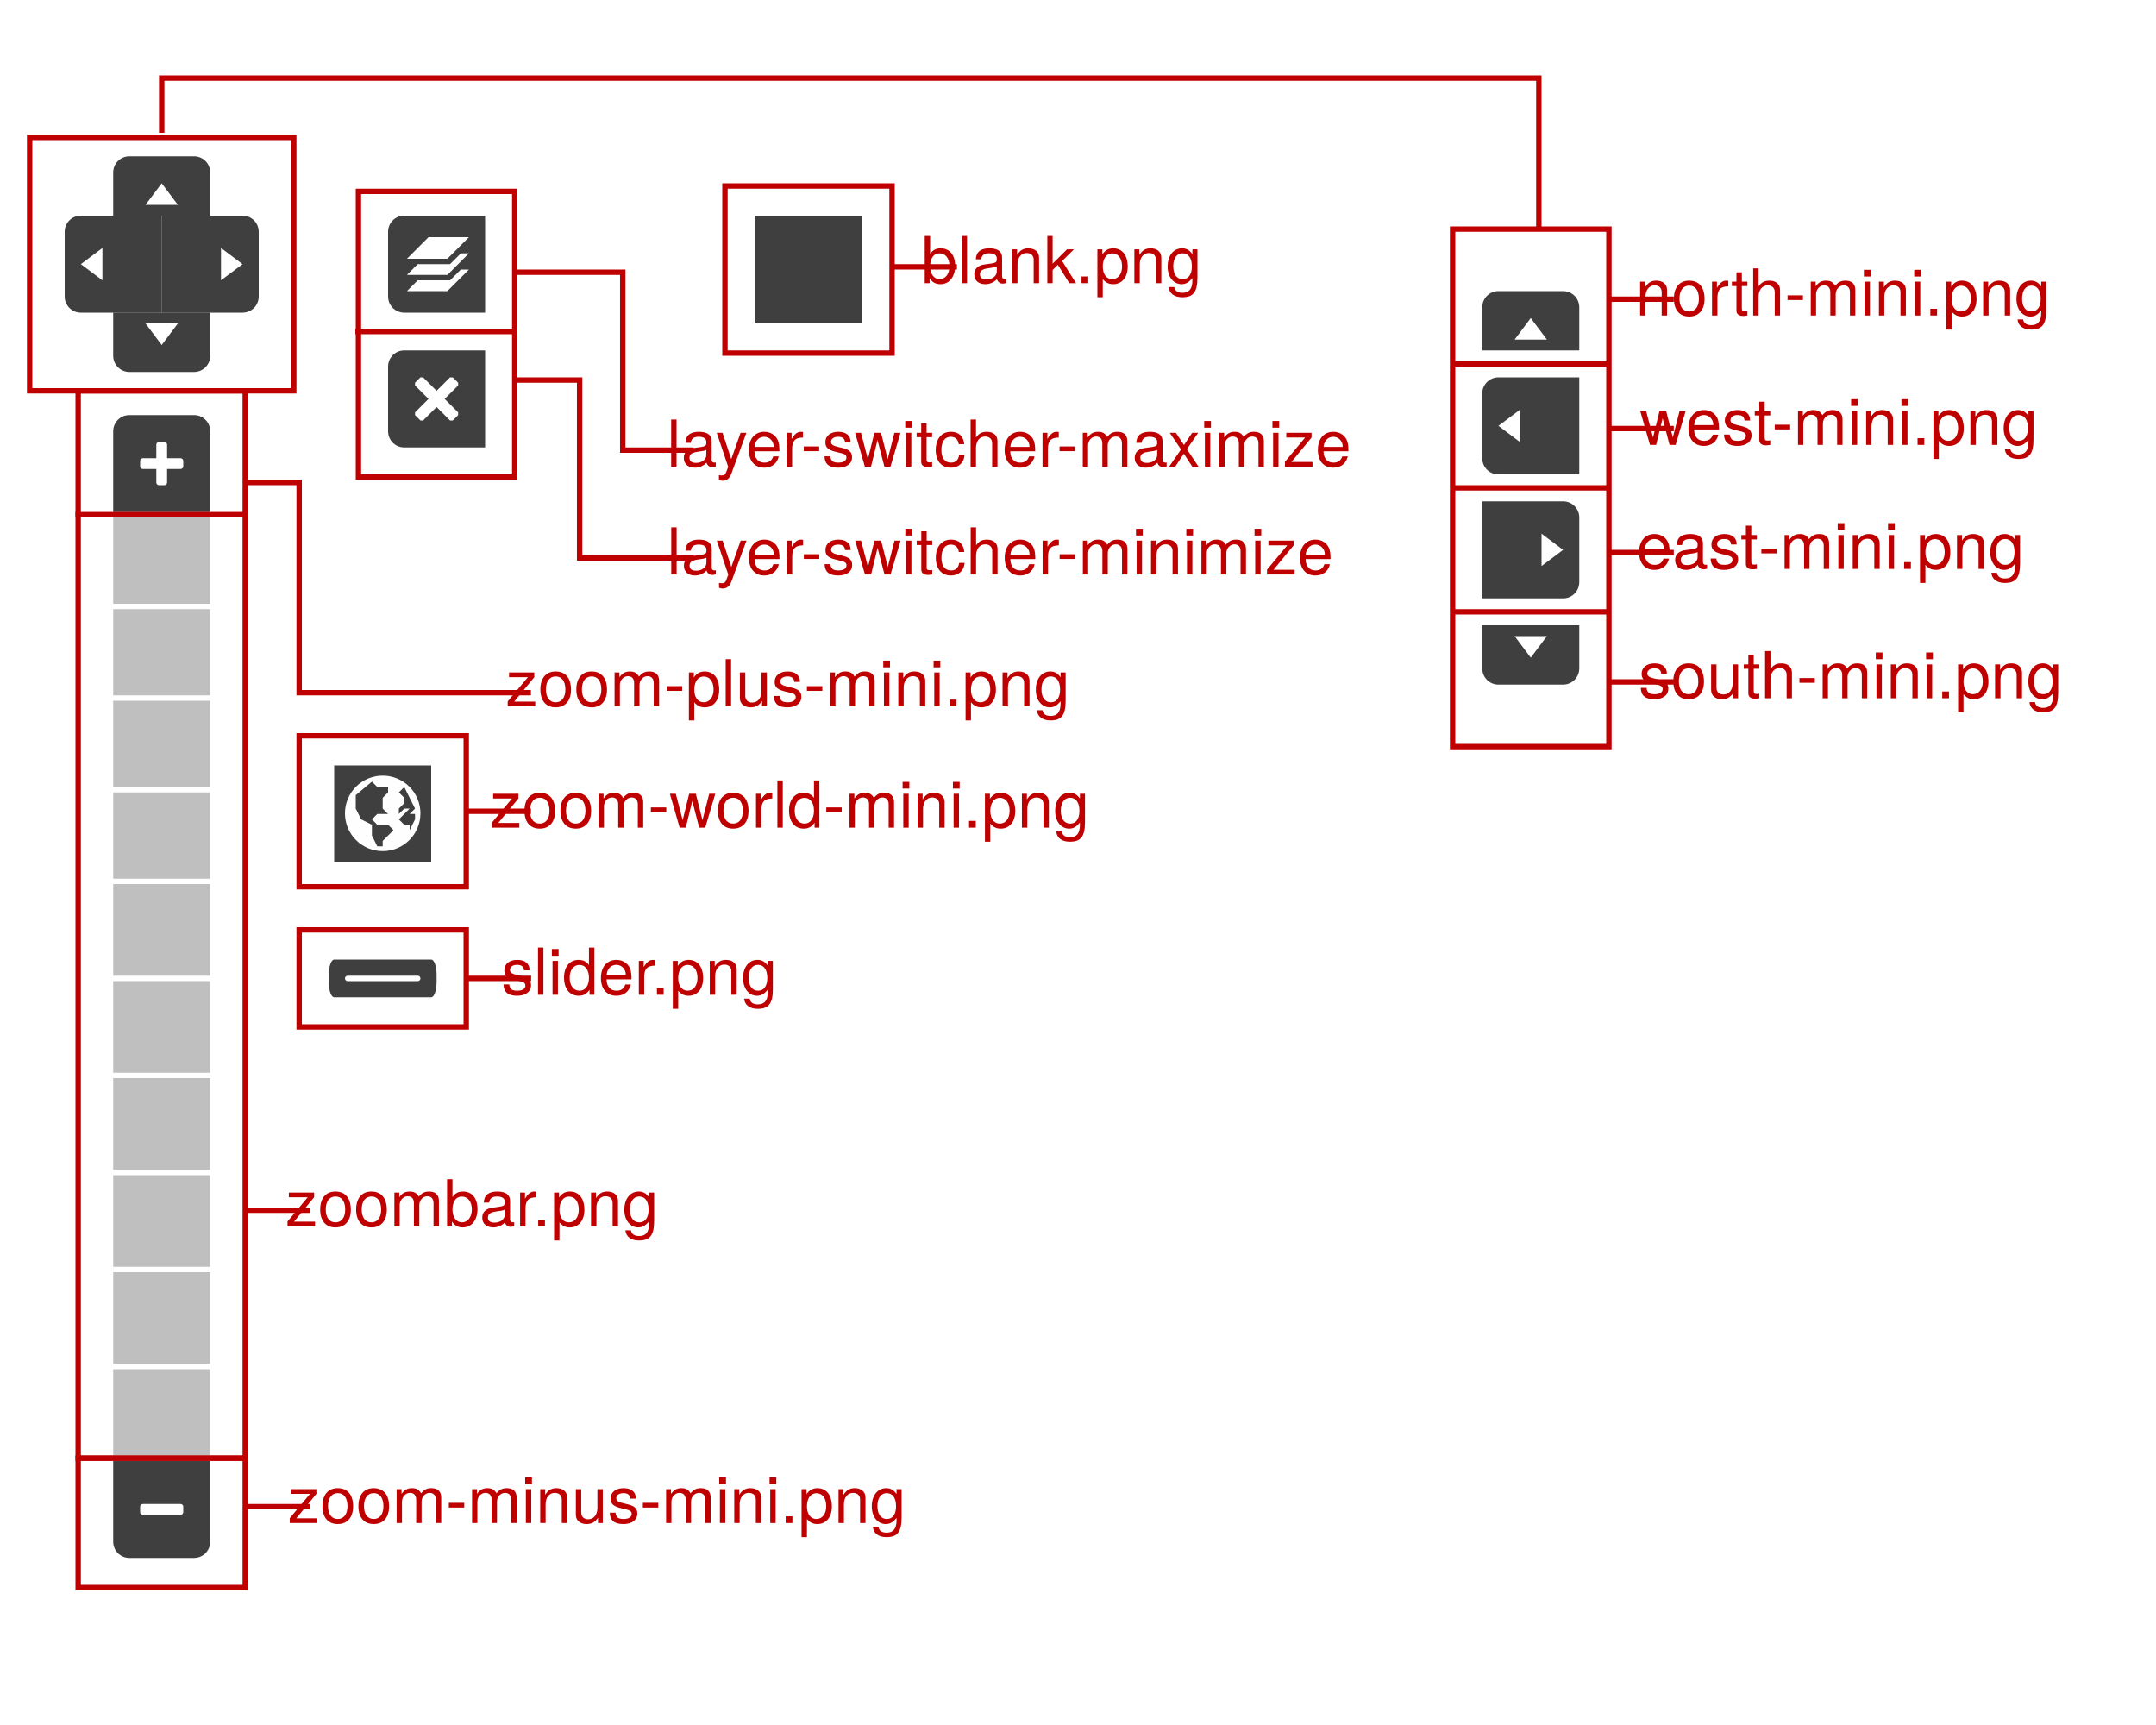
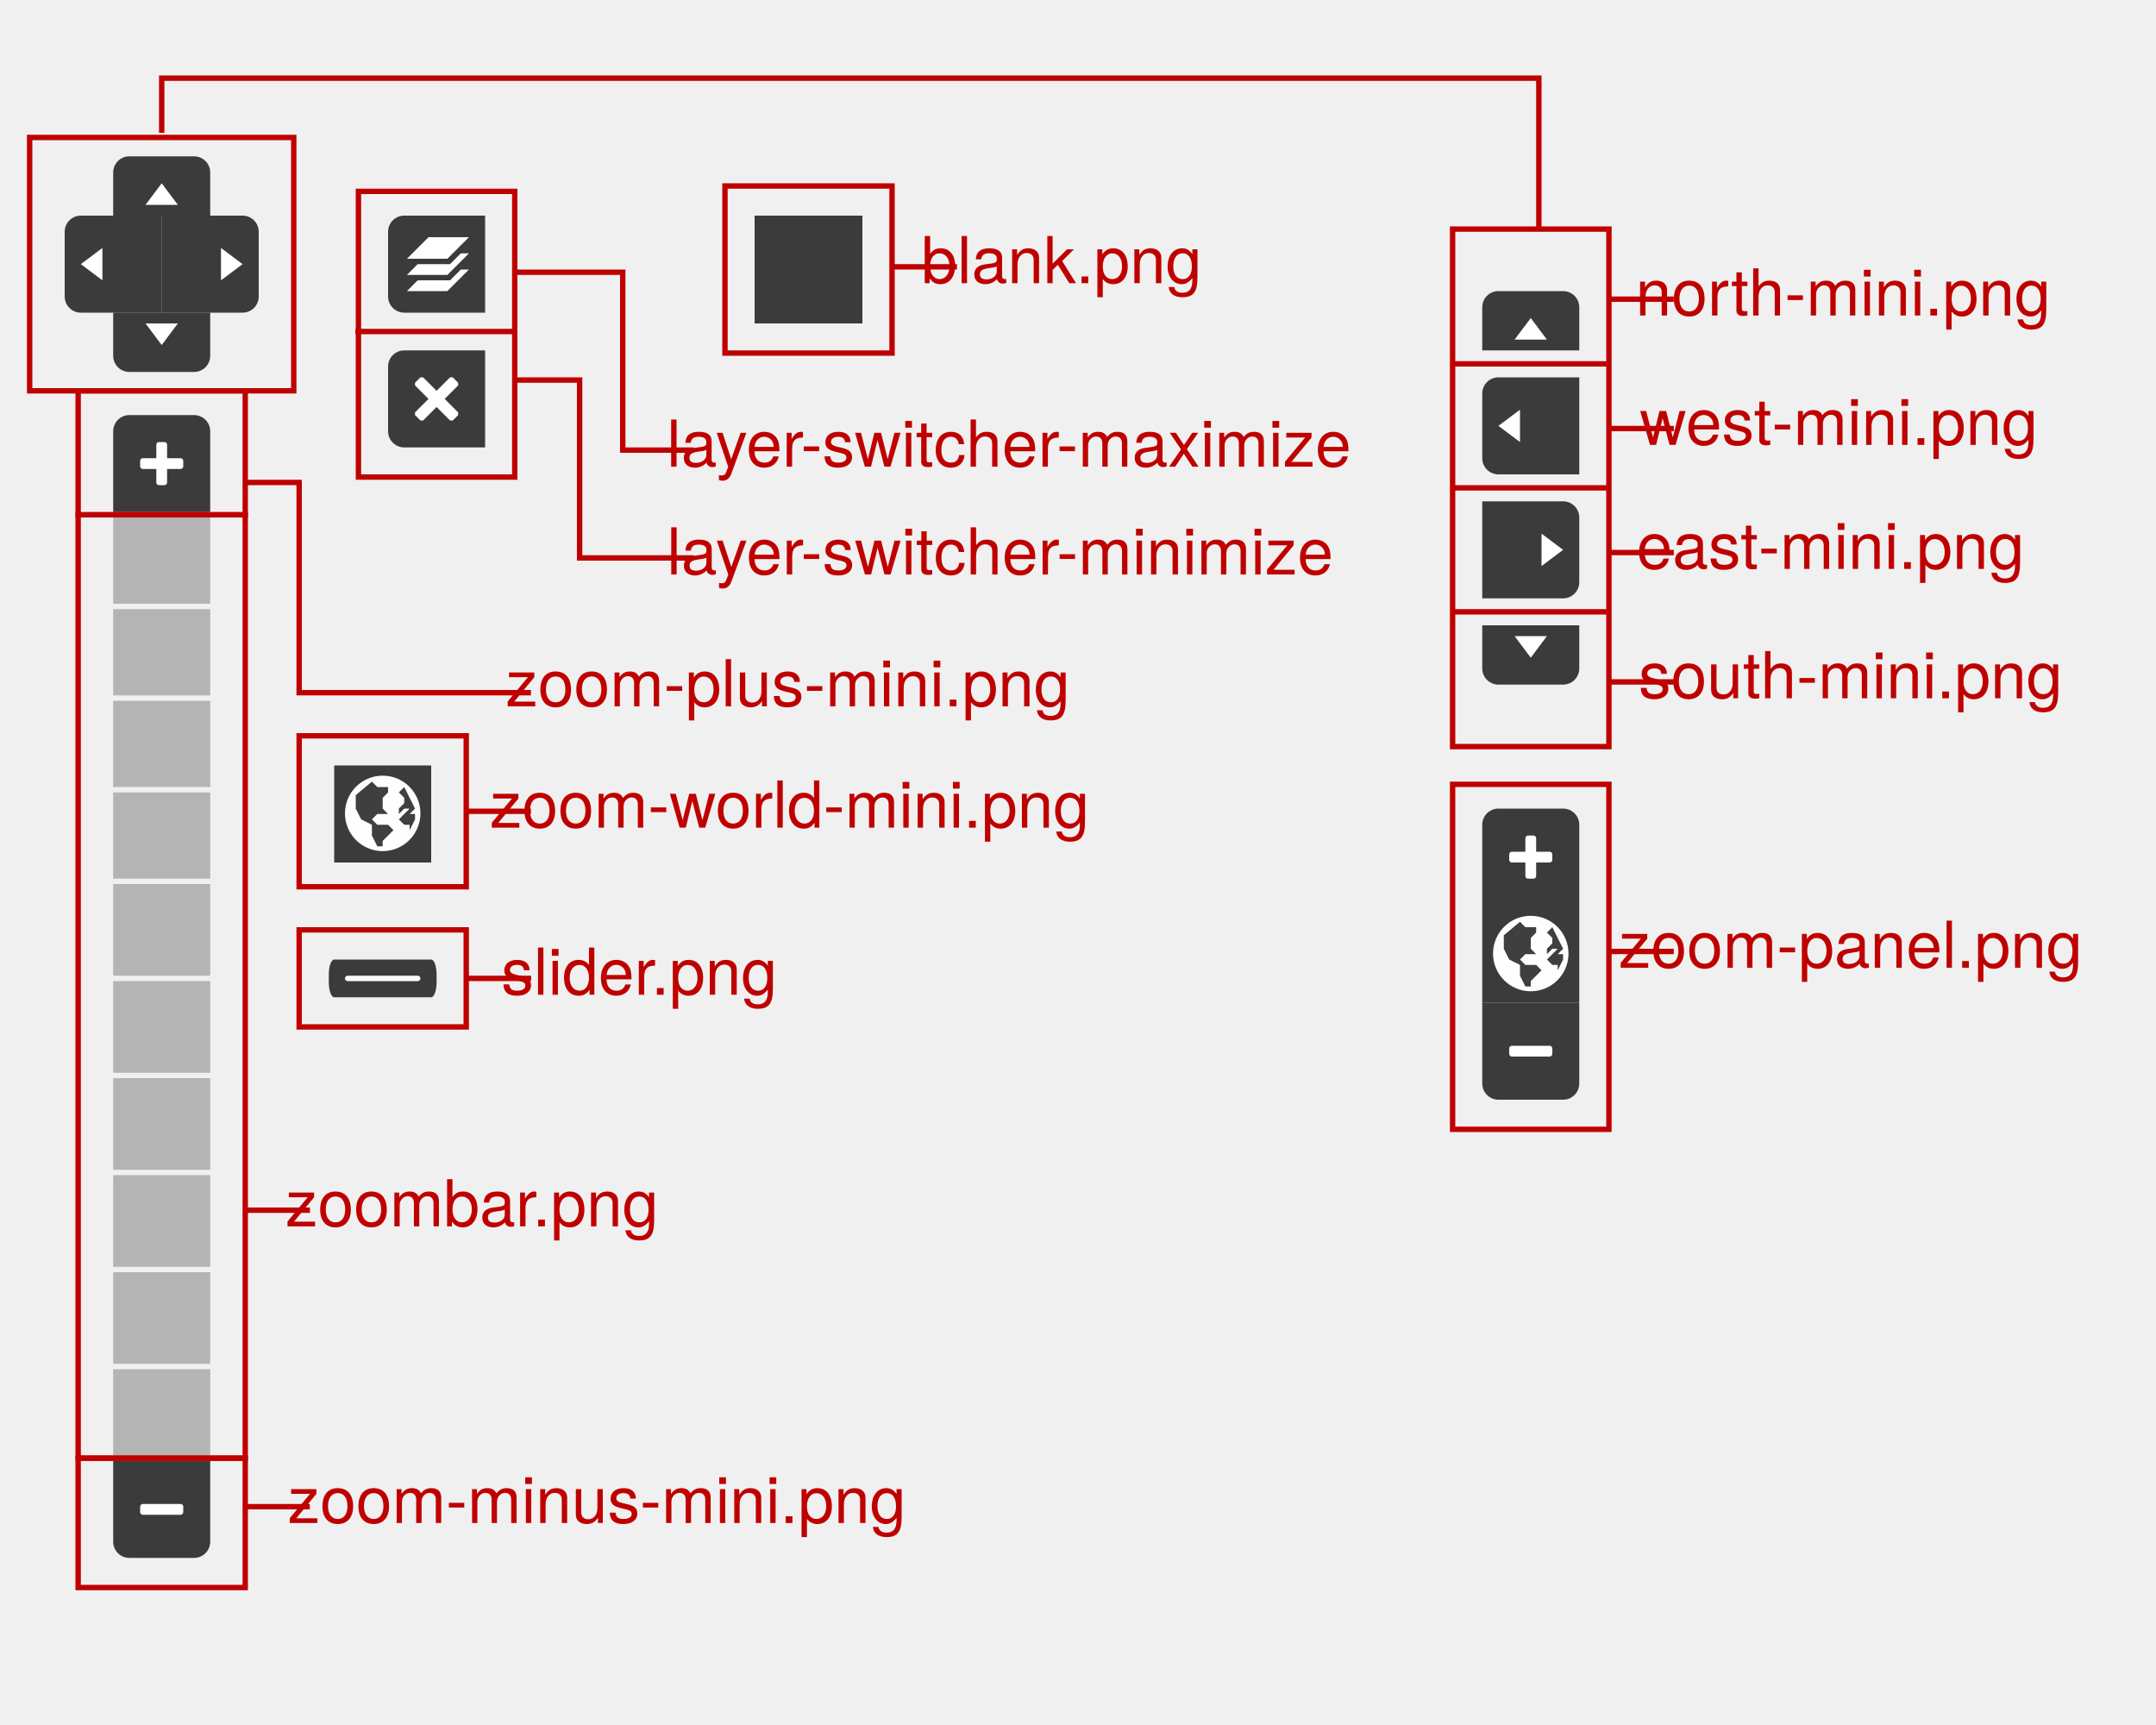
<svg xmlns="http://www.w3.org/2000/svg" width="400" height="320" id="svg2" version="1.0">
  <defs id="defs4">
    </defs>
  <g id="layer1">
-     <rect style="color:#000000;fill:#ffffff;fill-opacity:1;fill-rule:nonzero;stroke:none;stroke-width:2;marker:none;visibility:visible;display:inline;overflow:visible;enable-background:accumulate" id="rect2942" width="400" height="320" x="-1.7763568e-14" y="3.0198066e-14" />
+     <path style="fill:#000000;fill-opacity:0.753;fill-rule:nonzero;stroke:none;stroke-width:2;marker:none;visibility:visible;display:inline;overflow:visible;enable-background:accumulate" d="m 275,186 18,0 0,15 c 0,1.662 -1.338,3 -3,3 l -12,0 c -1.662,0 -3,-1.338 -3,-3 l 0,-15 z" id="path3244-3" />
    <rect style="fill:#000000;fill-opacity:0.251;fill-rule:nonzero;stroke:none;stroke-width:2;marker:none;visibility:visible;display:inline;overflow:visible;enable-background:accumulate" id="rect3238" width="18" height="16" x="21" y="254" />
    <g id="g3202">
      <rect y="22" x="21" height="18" width="18" id="rect3200" style="fill:#ffffff;fill-opacity:0;fill-rule:nonzero;stroke:none;stroke-width:2;marker:none;visibility:visible;display:inline;overflow:visible;enable-background:accumulate" />
      <path id="rect2385" d="m 24,29 c -1.662,0 -3,1.338 -3,3 l 0,8 18,0 0,-8 c 0,-1.662 -1.338,-3 -3,-3 l -12,0 z" style="fill:#000000;fill-opacity:0.753;fill-rule:nonzero;stroke:none;stroke-width:2;marker:none;visibility:visible;display:inline;overflow:visible;enable-background:accumulate" />
      <path id="path3166" d="m 30,34 -3,4 6,0" style="fill:#ffffff;fill-opacity:1;fill-rule:nonzero;stroke:none;stroke-width:2;marker:none;visibility:visible;display:inline;overflow:visible;enable-background:accumulate" />
    </g>
    <g id="g3209">
      <rect y="58" x="21" height="18" width="18" id="rect3207" style="fill:#ffffff;fill-opacity:0;fill-rule:nonzero;stroke:none;stroke-width:2;marker:none;visibility:visible;display:inline;overflow:visible;enable-background:accumulate" />
      <path style="fill:#000000;fill-opacity:0.753;fill-rule:nonzero;stroke:none;stroke-width:2;marker:none;visibility:visible;display:inline;overflow:visible;enable-background:accumulate" d="m 24,69 c -1.662,0 -3,-1.338 -3,-3 l 0,-8 18,0 0,8 c 0,1.662 -1.338,3 -3,3 l -12,0 z" id="path3168" />
      <path style="fill:#ffffff;fill-opacity:1;fill-rule:nonzero;stroke:none;stroke-width:2;marker:none;visibility:visible;display:inline;overflow:visible;enable-background:accumulate" d="m 30,64 -3,-4 6,0" id="path3170" />
    </g>
    <g id="g3230">
      <path id="path3172" d="m 30,40 0,18 15,0 c 1.662,0 3,-1.338 3,-3 l 0,-12 c 0,-1.662 -1.338,-3 -3,-3 l -15,0 z" style="fill:#000000;fill-opacity:0.753;fill-rule:nonzero;stroke:none;stroke-width:2;marker:none;visibility:visible;display:inline;overflow:visible;enable-background:accumulate" />
      <path style="fill:#ffffff;fill-opacity:1;fill-rule:nonzero;stroke:none;stroke-width:2;marker:none;visibility:visible;display:inline;overflow:visible;enable-background:accumulate" d="m 45,49 -4,-3 0,6" id="path3174" />
    </g>
    <g id="g3234">
      <path id="path3176" d="m 15,40 c -1.662,0 -3,1.338 -3,3 l 0,12 c 0,1.662 1.338,3 3,3 l 15,0 0,-18 -15,0 z" style="fill:#000000;fill-opacity:0.753;fill-rule:nonzero;stroke:none;stroke-width:2;marker:none;visibility:visible;display:inline;overflow:visible;enable-background:accumulate" />
      <path id="path3178" d="m 15,49 4,-3 0,6" style="fill:#ffffff;fill-opacity:1;fill-rule:nonzero;stroke:none;stroke-width:2;marker:none;visibility:visible;display:inline;overflow:visible;enable-background:accumulate" />
    </g>
    <rect style="fill:#ffffff;fill-opacity:0;fill-rule:nonzero;stroke:none;stroke-width:2;marker:none;visibility:visible;display:inline;overflow:visible;enable-background:accumulate" id="rect3320" width="18" height="176" x="21" y="95" />
    <path style="fill:#000000;fill-opacity:0.753;fill-rule:nonzero;stroke:none;stroke-width:2;marker:none;visibility:visible;display:inline;overflow:visible;enable-background:accumulate" d="m 21,271 18,0 0,15 c 0,1.662 -1.338,3 -3,3 l -12,0 c -1.662,0 -3,-1.338 -3,-3 l 0,-15 z" id="path3244" />
    <g id="g3252">
      <path style="fill:#000000;fill-opacity:0.753;fill-rule:nonzero;stroke:none;stroke-width:2;marker:none;visibility:visible;display:inline;overflow:visible;enable-background:accumulate" d="m 21,95 18,0 0,-15 c 0,-1.662 -1.338,-3 -3,-3 l -12,0 c -1.662,0 -3,1.338 -3,3 l 0,15 z" id="path3240" />
      <rect ry="0.5" y="82" x="29" height="8" width="2" id="rect3246" style="fill:#ffffff;fill-opacity:1;fill-rule:nonzero;stroke:none;stroke-width:2;marker:none;visibility:visible;display:inline;overflow:visible;enable-background:accumulate" />
      <rect ry="0.5" transform="matrix(0,1,-1,0,0,0)" style="fill:#ffffff;fill-opacity:1;fill-rule:nonzero;stroke:none;stroke-width:2;marker:none;visibility:visible;display:inline;overflow:visible;enable-background:accumulate" id="rect3248" width="2" height="8" x="85" y="-34" />
    </g>
    <rect y="-34" x="279" height="8" width="2" id="rect3250" style="fill:#ffffff;fill-opacity:1;fill-rule:nonzero;stroke:none;stroke-width:2;marker:none;visibility:visible;display:inline;overflow:visible;enable-background:accumulate" transform="matrix(0,1,-1,0,0,0)" ry="0.5" />
    <g id="g3314" transform="translate(20,0)">
      <rect y="177" x="41" height="9" width="20" id="rect3312" style="fill:#ffffff;fill-opacity:0;fill-rule:nonzero;stroke:none;stroke-width:2;marker:none;visibility:visible;display:inline;overflow:visible;enable-background:accumulate" />
      <g transform="translate(1,13)" id="g3268">
        <rect style="fill:#000000;fill-opacity:0.753;fill-rule:nonzero;stroke:none;stroke-width:2;marker:none;visibility:visible;display:inline;overflow:visible;enable-background:accumulate" id="rect3261" width="20" height="7" x="40" y="165" ry="2.8" rx="1" />
        <rect style="fill:#ffffff;fill-opacity:1;fill-rule:nonzero;stroke:none;stroke-width:2;marker:none;visibility:visible;display:inline;overflow:visible;enable-background:accumulate" id="rect3266" width="14" height="1" x="43" y="168" rx="0.5" ry="0.5" />
      </g>
    </g>
    <rect y="236" x="21" height="17" width="18" id="rect2411" style="fill:#000000;fill-opacity:0.251;fill-rule:nonzero;stroke:none;stroke-width:2;marker:none;visibility:visible;display:inline;overflow:visible;enable-background:accumulate" />
    <rect style="fill:#000000;fill-opacity:0.251;fill-rule:nonzero;stroke:none;stroke-width:2;marker:none;visibility:visible;display:inline;overflow:visible;enable-background:accumulate" id="rect2413" width="18" height="17" x="21" y="218" />
    <rect y="200" x="21" height="17" width="18" id="rect2415" style="fill:#000000;fill-opacity:0.251;fill-rule:nonzero;stroke:none;stroke-width:2;marker:none;visibility:visible;display:inline;overflow:visible;enable-background:accumulate" />
    <rect style="fill:#000000;fill-opacity:0.251;fill-rule:nonzero;stroke:none;stroke-width:2;marker:none;visibility:visible;display:inline;overflow:visible;enable-background:accumulate" id="rect2417" width="18" height="17" x="21" y="182" />
    <rect y="164" x="21" height="17" width="18" id="rect2419" style="fill:#000000;fill-opacity:0.251;fill-rule:nonzero;stroke:none;stroke-width:2;marker:none;visibility:visible;display:inline;overflow:visible;enable-background:accumulate" />
    <rect style="fill:#000000;fill-opacity:0.251;fill-rule:nonzero;stroke:none;stroke-width:2;marker:none;visibility:visible;display:inline;overflow:visible;enable-background:accumulate" id="rect2421" width="18" height="16" x="21" y="147" />
    <rect y="130" x="21" height="16" width="18" id="rect2423" style="fill:#000000;fill-opacity:0.251;fill-rule:nonzero;stroke:none;stroke-width:2;marker:none;visibility:visible;display:inline;overflow:visible;enable-background:accumulate" />
    <rect style="fill:#000000;fill-opacity:0.251;fill-rule:nonzero;stroke:none;stroke-width:2;marker:none;visibility:visible;display:inline;overflow:visible;enable-background:accumulate" id="rect2425" width="18" height="16" x="21" y="113" />
    <rect y="96" x="21" height="16" width="18" id="rect2427" style="fill:#000000;fill-opacity:0.251;fill-rule:nonzero;stroke:none;stroke-width:2;marker:none;visibility:visible;display:inline;overflow:visible;enable-background:accumulate" />
    <rect style="fill:#000000;fill-opacity:0.753;fill-rule:nonzero;stroke:none;stroke-width:2;marker:none;visibility:visible;display:inline;overflow:visible;enable-background:accumulate" id="rect3203" width="20" height="20" x="140" y="40" />
    <g id="g2445">
      <path style="fill:#000000;fill-opacity:0.753;fill-rule:nonzero;stroke:none;stroke-width:2;marker:none;visibility:visible;display:inline;overflow:visible;enable-background:accumulate" d="m 90,40 0,18 -15,0 c -1.662,0 -3,-1.338 -3,-3 l 0,-12 c 0,-1.662 1.338,-3 3,-3 l 15,0 z" id="path2430" />
      <path id="path2436" d="m 79.5,44 -4,4 7.5,0 4,-4" style="fill:#ffffff;fill-opacity:1;fill-rule:nonzero;stroke:none;stroke-width:2;marker:none;visibility:visible;display:inline;overflow:visible;enable-background:accumulate" />
      <path id="path2438" d="m 85.5,47 -2,2 -6,0 -2,2 7.5,0 4,-4 -1.5,0 z" style="fill:#ffffff;fill-opacity:1;fill-rule:nonzero;stroke:none;stroke-width:2;marker:none;visibility:visible;display:inline;overflow:visible;enable-background:accumulate" />
      <path style="fill:#ffffff;fill-opacity:1;fill-rule:nonzero;stroke:none;stroke-width:2;marker:none;visibility:visible;display:inline;overflow:visible;enable-background:accumulate" d="m 85.5,50 -2,2 -6,0 -2,2 7.5,0 4,-4 -1.5,0 z" id="path2443" />
    </g>
    <g id="g2486" transform="translate(0,5)">
      <path id="path2453" d="m 90,60 0,18 -15,0 c -1.662,0 -3,-1.338 -3,-3 l 0,-12 c 0,-1.662 1.338,-3 3,-3 l 15,0 z" style="fill:#000000;fill-opacity:0.753;fill-rule:nonzero;stroke:none;stroke-width:2;marker:none;visibility:visible;display:inline;overflow:visible;enable-background:accumulate" />
      <path style="fill:#ffffff;fill-opacity:1;fill-rule:nonzero;stroke:none;stroke-width:2;marker:none;visibility:visible;display:inline;overflow:visible;enable-background:accumulate" d="m 84,65 1,1 0,0.5 -6.5,6.5 -0.5,0 -1,-1 0,-0.5 6.5,-6.5 0.5,0 z" id="path2484" />
      <path id="path2477" d="m 78,65 -1,1 0,0.5 6.5,6.5 0.5,0 1,-1 0,-0.5 L 78.5,65 78,65 z" style="fill:#ffffff;fill-opacity:1;fill-rule:nonzero;stroke:none;stroke-width:2;marker:none;visibility:visible;display:inline;overflow:visible;enable-background:accumulate" />
    </g>
    <text xml:space="preserve" style="font-size:12px;font-style:normal;font-variant:normal;font-weight:normal;font-stretch:normal;text-align:center;line-height:100%;writing-mode:lr-tb;text-anchor:middle;color:#000000;fill:#bf0000;fill-opacity:1;fill-rule:nonzero;stroke:none;stroke-width:3;marker:none;visibility:visible;display:inline;overflow:visible;enable-background:accumulate;font-family:Helvetica Neue;-inkscape-font-specification:Helvetica Neue" x="95.899" y="227.503" id="text2925">
      <tspan id="tspan2927" x="95.899" y="227.503">zoombar.png</tspan>
    </text>
    <path style="color:#000000;fill:none;stroke:#bf0000;stroke-width:1;stroke-miterlimit:4;stroke-opacity:1;stroke-dasharray:none;marker:none;visibility:visible;display:inline;overflow:visible;enable-background:accumulate" d="m 45.464,224.5 12.036,0" id="path6133" />
    <rect style="color:#000000;fill:none;stroke:#bf0000;stroke-width:1;stroke-linecap:butt;stroke-linejoin:miter;stroke-miterlimit:4;stroke-opacity:1;stroke-dasharray:none;stroke-dashoffset:9.9;marker:none;visibility:visible;display:inline;overflow:visible;enable-background:accumulate" id="rect6907" width="31" height="175" x="14.5" y="95.5" />
    <rect y="-294.5" x="14.5" height="24" width="31" id="rect6909" style="color:#000000;fill:none;stroke:#bf0000;stroke-width:1;stroke-linecap:butt;stroke-linejoin:miter;stroke-miterlimit:4;stroke-opacity:1;stroke-dasharray:none;stroke-dashoffset:9.9;marker:none;visibility:visible;display:inline;overflow:visible;enable-background:accumulate" transform="scale(1,-1)" />
    <rect transform="scale(1,-1)" style="color:#000000;fill:none;stroke:#bf0000;stroke-width:1;stroke-linecap:butt;stroke-linejoin:miter;stroke-miterlimit:4;stroke-opacity:1;stroke-dasharray:none;stroke-dashoffset:9.9;marker:none;visibility:visible;display:inline;overflow:visible;enable-background:accumulate" id="rect6911" width="31" height="23" x="14.5" y="-95.5" />
    <path id="path6917" d="m 45.438,279.5 12.036,0" style="color:#000000;fill:none;stroke:#bf0000;stroke-width:1;stroke-miterlimit:4;stroke-opacity:1;stroke-dasharray:none;marker:none;visibility:visible;display:inline;overflow:visible;enable-background:accumulate" />
    <text xml:space="preserve" style="font-size:12px;font-style:normal;font-variant:normal;font-weight:normal;font-stretch:normal;text-align:center;line-height:100%;writing-mode:lr-tb;text-anchor:middle;color:#000000;fill:#bf0000;fill-opacity:1;fill-rule:nonzero;stroke:none;stroke-width:3;marker:none;visibility:visible;display:inline;overflow:visible;enable-background:accumulate;font-family:Helvetica Neue;-inkscape-font-specification:Helvetica Neue" x="119.067" y="282.53" id="text2917-7">
      <tspan id="tspan2919-9" x="119.067" y="282.53">zoom-minus-mini.png</tspan>
    </text>
    <path id="path6917-3" d="m 45.5,89.5 10,0 0,39 43,0" style="color:#000000;fill:none;stroke:#bf0000;stroke-width:1;stroke-miterlimit:4;stroke-opacity:1;stroke-dasharray:none;marker:none;visibility:visible;display:inline;overflow:visible;enable-background:accumulate" />
    <text xml:space="preserve" style="font-size:12px;font-style:normal;font-variant:normal;font-weight:normal;font-stretch:normal;text-align:center;line-height:100%;writing-mode:lr-tb;text-anchor:middle;color:#000000;fill:#bf0000;fill-opacity:1;fill-rule:nonzero;stroke:none;stroke-width:3;marker:none;visibility:visible;display:inline;overflow:visible;enable-background:accumulate;font-family:Helvetica Neue;-inkscape-font-specification:Helvetica Neue" x="154.5" y="131.03" id="text2917-7-8">
      <tspan id="tspan2919-9-0" x="154.5" y="131.03">zoom-plus-mini.png</tspan>
    </text>
    <rect y="-190.5" x="55.5" height="18" width="31" id="rect6909-2" style="color:#000000;fill:none;stroke:#bf0000;stroke-width:1;stroke-linecap:butt;stroke-linejoin:miter;stroke-miterlimit:4;stroke-opacity:1;stroke-dasharray:none;stroke-dashoffset:9.9;marker:none;visibility:visible;display:inline;overflow:visible;enable-background:accumulate" transform="scale(1,-1)" />
    <text id="text6994" y="184.53" x="126.935" style="font-size:12px;font-style:normal;font-variant:normal;font-weight:normal;font-stretch:normal;text-align:center;line-height:100%;writing-mode:lr-tb;text-anchor:middle;color:#000000;fill:#bf0000;fill-opacity:1;fill-rule:nonzero;stroke:none;stroke-width:3;marker:none;visibility:visible;display:inline;overflow:visible;enable-background:accumulate;font-family:Helvetica Neue;-inkscape-font-specification:Helvetica Neue" xml:space="preserve">
      <tspan y="184.53" x="126.935" id="tspan6996">slider.png</tspan>
    </text>
    <path id="path6998" d="m 86.5,181.5 12.036,0" style="color:#000000;fill:none;stroke:#bf0000;stroke-width:1;stroke-miterlimit:4;stroke-opacity:1;stroke-dasharray:none;marker:none;visibility:visible;display:inline;overflow:visible;enable-background:accumulate" />
    <path style="color:#000000;fill:none;stroke:#bf0000;stroke-width:1;stroke-linecap:butt;stroke-linejoin:miter;stroke-miterlimit:4;stroke-opacity:1;stroke-dasharray:none;stroke-dashoffset:9.9;marker:none;visibility:visible;display:inline;overflow:visible;enable-background:accumulate" d="m 30,24.643 0,-10.143 255.5,0 0,27.588" id="path7000" />
    <rect y="25.5" x="5.5" height="47" width="49" id="rect7002" style="color:#000000;fill:none;stroke:#bf0000;stroke-width:1;stroke-linecap:butt;stroke-linejoin:miter;stroke-miterlimit:4;stroke-opacity:1;stroke-dasharray:none;stroke-dashoffset:9.9;marker:none;visibility:visible;display:inline;overflow:visible;enable-background:accumulate" />
    <g transform="translate(254,25)" id="g3202-4">
      <rect y="22" x="21" height="18" width="18" id="rect3200-8" style="fill:#ffffff;fill-opacity:0;fill-rule:nonzero;stroke:none;stroke-width:2;marker:none;visibility:visible;display:inline;overflow:visible;enable-background:accumulate" />
      <path id="rect2385-3" d="m 24,29 c -1.662,0 -3,1.338 -3,3 l 0,8 18,0 0,-8 c 0,-1.662 -1.338,-3 -3,-3 l -12,0 z" style="fill:#000000;fill-opacity:0.753;fill-rule:nonzero;stroke:none;stroke-width:2;marker:none;visibility:visible;display:inline;overflow:visible;enable-background:accumulate" />
      <path id="path3166-9" d="m 30,34 -3,4 6,0" style="fill:#ffffff;fill-opacity:1;fill-rule:nonzero;stroke:none;stroke-width:2;marker:none;visibility:visible;display:inline;overflow:visible;enable-background:accumulate" />
    </g>
    <g transform="translate(254,58)" id="g3209-0">
      <rect y="58" x="21" height="18" width="18" id="rect3207-5" style="fill:#ffffff;fill-opacity:0;fill-rule:nonzero;stroke:none;stroke-width:2;marker:none;visibility:visible;display:inline;overflow:visible;enable-background:accumulate" />
      <path style="fill:#000000;fill-opacity:0.753;fill-rule:nonzero;stroke:none;stroke-width:2;marker:none;visibility:visible;display:inline;overflow:visible;enable-background:accumulate" d="m 24,69 c -1.662,0 -3,-1.338 -3,-3 l 0,-8 18,0 0,8 c 0,1.662 -1.338,3 -3,3 l -12,0 z" id="path3168-2" />
      <path style="fill:#ffffff;fill-opacity:1;fill-rule:nonzero;stroke:none;stroke-width:2;marker:none;visibility:visible;display:inline;overflow:visible;enable-background:accumulate" d="m 30,64 -3,-4 6,0" id="path3170-2" />
    </g>
    <g transform="translate(245,53)" id="g3230-7">
      <path id="path3172-3" d="m 30,40 0,18 15,0 c 1.662,0 3,-1.338 3,-3 l 0,-12 c 0,-1.662 -1.338,-3 -3,-3 l -15,0 z" style="fill:#000000;fill-opacity:0.753;fill-rule:nonzero;stroke:none;stroke-width:2;marker:none;visibility:visible;display:inline;overflow:visible;enable-background:accumulate" />
      <path style="fill:#ffffff;fill-opacity:1;fill-rule:nonzero;stroke:none;stroke-width:2;marker:none;visibility:visible;display:inline;overflow:visible;enable-background:accumulate" d="m 45,49 -4,-3 0,6" id="path3174-7" />
    </g>
    <g transform="translate(263,30)" id="g3234-9">
      <path id="path3176-0" d="m 15,40 c -1.662,0 -3,1.338 -3,3 l 0,12 c 0,1.662 1.338,3 3,3 l 15,0 0,-18 -15,0 z" style="fill:#000000;fill-opacity:0.753;fill-rule:nonzero;stroke:none;stroke-width:2;marker:none;visibility:visible;display:inline;overflow:visible;enable-background:accumulate" />
      <path id="path3178-2" d="m 15,49 4,-3 0,6" style="fill:#ffffff;fill-opacity:1;fill-rule:nonzero;stroke:none;stroke-width:2;marker:none;visibility:visible;display:inline;overflow:visible;enable-background:accumulate" />
    </g>
    <rect style="color:#000000;fill:none;stroke:#bf0000;stroke-width:1;stroke-linecap:butt;stroke-linejoin:miter;stroke-miterlimit:4;stroke-opacity:1;stroke-dasharray:none;stroke-dashoffset:9.9;marker:none;visibility:visible;display:inline;overflow:visible;enable-background:accumulate" id="rect6907-3" width="29" height="96" x="269.5" y="42.5" />
    <path style="color:#000000;fill:none;stroke:#bf0000;stroke-width:1;stroke-linecap:butt;stroke-linejoin:miter;stroke-miterlimit:4;stroke-opacity:1;stroke-dashoffset:9.9;marker:none;visibility:visible;display:inline;overflow:visible;enable-background:accumulate" d="m 298.5,67.5 -29,0 m 29,0" id="rect7139" />
    <path id="path7142" d="m 298.5,90.5 -29,0 m 29,0" style="color:#000000;fill:none;stroke:#bf0000;stroke-width:1;stroke-linecap:butt;stroke-linejoin:miter;stroke-miterlimit:4;stroke-opacity:1;stroke-dashoffset:9.9;marker:none;visibility:visible;display:inline;overflow:visible;enable-background:accumulate" />
    <path style="color:#000000;fill:none;stroke:#bf0000;stroke-width:1;stroke-linecap:butt;stroke-linejoin:miter;stroke-miterlimit:4;stroke-opacity:1;stroke-dashoffset:9.9;marker:none;visibility:visible;display:inline;overflow:visible;enable-background:accumulate" d="m 298.5,113.5 -29,0 m 29,0" id="path7144" />
    <path id="path6917-3-9" d="m 298.5,55.5 12.036,0" style="color:#000000;fill:none;stroke:#bf0000;stroke-width:1;stroke-miterlimit:4;stroke-opacity:1;stroke-dasharray:none;marker:none;visibility:visible;display:inline;overflow:visible;enable-background:accumulate" />
    <text xml:space="preserve" style="font-size:12px;font-style:normal;font-variant:normal;font-weight:normal;font-stretch:normal;text-align:center;line-height:100%;writing-mode:lr-tb;text-anchor:middle;color:#000000;fill:#bf0000;fill-opacity:1;fill-rule:nonzero;stroke:none;stroke-width:3;marker:none;visibility:visible;display:inline;overflow:visible;enable-background:accumulate;font-family:Helvetica Neue;-inkscape-font-specification:Helvetica Neue" x="350.283" y="58.53" id="text2917-7-8-9">
      <tspan id="tspan2919-9-0-7" x="350.283" y="58.53">north-mini.png</tspan>
    </text>
    <path style="color:#000000;fill:none;stroke:#bf0000;stroke-width:1;stroke-miterlimit:4;stroke-opacity:1;stroke-dasharray:none;marker:none;visibility:visible;display:inline;overflow:visible;enable-background:accumulate" d="m 298.5,79.5 12.036,0" id="path7180" />
    <path id="path7184" d="m 298.5,102.5 12.036,0" style="color:#000000;fill:none;stroke:#bf0000;stroke-width:1;stroke-miterlimit:4;stroke-opacity:1;stroke-dasharray:none;marker:none;visibility:visible;display:inline;overflow:visible;enable-background:accumulate" />
    <path style="color:#000000;fill:none;stroke:#bf0000;stroke-width:1;stroke-miterlimit:4;stroke-opacity:1;stroke-dasharray:none;marker:none;visibility:visible;display:inline;overflow:visible;enable-background:accumulate" d="m 298.5,126.5 12.036,0" id="path7188" />
    <text id="text7192" y="82.53" x="349.488" style="font-size:12px;font-style:normal;font-variant:normal;font-weight:normal;font-stretch:normal;text-align:center;line-height:100%;writing-mode:lr-tb;text-anchor:middle;color:#000000;fill:#bf0000;fill-opacity:1;fill-rule:nonzero;stroke:none;stroke-width:3;marker:none;visibility:visible;display:inline;overflow:visible;enable-background:accumulate;font-family:Helvetica Neue;-inkscape-font-specification:Helvetica Neue" xml:space="preserve">
      <tspan y="82.53" x="349.488" id="tspan7194">west-mini.png</tspan>
    </text>
    <text xml:space="preserve" style="font-size:12px;font-style:normal;font-variant:normal;font-weight:normal;font-stretch:normal;text-align:center;line-height:100%;writing-mode:lr-tb;text-anchor:middle;color:#000000;fill:#bf0000;fill-opacity:1;fill-rule:nonzero;stroke:none;stroke-width:3;marker:none;visibility:visible;display:inline;overflow:visible;enable-background:accumulate;font-family:Helvetica Neue;-inkscape-font-specification:Helvetica Neue" x="347.936" y="105.53" id="text7196">
      <tspan id="tspan7198" x="347.936" y="105.53">east-mini.png</tspan>
    </text>
    <text id="text7200" y="129.53" x="351.664" style="font-size:12px;font-style:normal;font-variant:normal;font-weight:normal;font-stretch:normal;text-align:center;line-height:100%;writing-mode:lr-tb;text-anchor:middle;color:#000000;fill:#bf0000;fill-opacity:1;fill-rule:nonzero;stroke:none;stroke-width:3;marker:none;visibility:visible;display:inline;overflow:visible;enable-background:accumulate;font-family:Helvetica Neue;-inkscape-font-specification:Helvetica Neue" xml:space="preserve">
      <tspan y="129.53" x="351.664" id="tspan7202">south-mini.png</tspan>
    </text>
    <rect style="fill:none;stroke:#bf0000;stroke-width:1;stroke-miterlimit:4;stroke-opacity:1;stroke-dasharray:none;marker:none;visibility:visible;display:inline;overflow:visible;enable-background:accumulate" id="rect3203-0" width="31" height="31" x="134.5" y="34.5" />
    <path style="color:#000000;fill:none;stroke:#bf0000;stroke-width:1;stroke-miterlimit:4;stroke-opacity:1;stroke-dasharray:none;marker:none;visibility:visible;display:inline;overflow:visible;enable-background:accumulate" d="m 165.5,49.5 12.036,0" id="path7226" />
    <text id="text7228" y="52.53" x="205.283" style="font-size:12px;font-style:normal;font-variant:normal;font-weight:normal;font-stretch:normal;text-align:center;line-height:100%;writing-mode:lr-tb;text-anchor:middle;color:#000000;fill:#bf0000;fill-opacity:1;fill-rule:nonzero;stroke:none;stroke-width:3;marker:none;visibility:visible;display:inline;overflow:visible;enable-background:accumulate;font-family:Helvetica Neue;-inkscape-font-specification:Helvetica Neue" xml:space="preserve">
      <tspan y="52.53" x="205.283" id="tspan7230">blank.png</tspan>
    </text>
    <rect y="35.5" x="66.5" height="53" width="29" id="rect7234" style="fill:none;stroke:#bf0000;stroke-width:1;stroke-miterlimit:4;stroke-opacity:1;stroke-dasharray:none;marker:none;visibility:visible;display:inline;overflow:visible;enable-background:accumulate" />
    <path style="color:#000000;fill:none;stroke:#bf0000;stroke-width:1;stroke-linecap:butt;stroke-linejoin:miter;stroke-miterlimit:4;stroke-opacity:1;stroke-dasharray:none;stroke-dashoffset:9.9;marker:none;visibility:visible;display:inline;overflow:visible;enable-background:accumulate" d="M 65.93,61.5 95.5,61.5" id="path7236" />
    <path id="path6917-3-3" d="m 95.5,50.5 20.036,0 0,33 13.175,0" style="color:#000000;fill:none;stroke:#bf0000;stroke-width:1;stroke-miterlimit:4;stroke-opacity:1;stroke-dasharray:none;marker:none;visibility:visible;display:inline;overflow:visible;enable-background:accumulate" />
    <text xml:space="preserve" style="font-size:12px;font-style:normal;font-variant:normal;font-weight:normal;font-stretch:normal;text-align:center;line-height:100%;writing-mode:lr-tb;text-anchor:middle;color:#000000;fill:#bf0000;fill-opacity:1;fill-rule:nonzero;stroke:none;stroke-width:3;marker:none;visibility:visible;display:inline;overflow:visible;enable-background:accumulate;font-family:Helvetica Neue;-inkscape-font-specification:Helvetica Neue" x="195.539" y="86.568" id="text2925-9">
      <tspan id="tspan2927-8" x="195.539" y="86.568">layer-switcher-maximize</tspan>
    </text>
    <path style="color:#000000;fill:none;stroke:#bf0000;stroke-width:1;stroke-miterlimit:4;stroke-opacity:1;stroke-dasharray:none;marker:none;visibility:visible;display:inline;overflow:visible;enable-background:accumulate" d="m 95.5,70.5 12.036,0 0,33 21.175,0" id="path7291" />
    <text id="text7293" y="106.568" x="193.887" style="font-size:12px;font-style:normal;font-variant:normal;font-weight:normal;font-stretch:normal;text-align:center;line-height:100%;writing-mode:lr-tb;text-anchor:middle;color:#000000;fill:#bf0000;fill-opacity:1;fill-rule:nonzero;stroke:none;stroke-width:3;marker:none;visibility:visible;display:inline;overflow:visible;enable-background:accumulate;font-family:Helvetica Neue;-inkscape-font-specification:Helvetica Neue" xml:space="preserve">
      <tspan y="106.568" x="193.887" id="tspan7295">layer-switcher-minimize</tspan>
    </text>
    <g id="g5905" transform="translate(4.5,-2.5)">
      <rect style="fill:#000000;fill-opacity:0.753;fill-rule:nonzero;stroke:none;stroke-width:2;marker:none;visibility:visible;display:inline;overflow:visible;enable-background:accumulate" id="rect3252" width="18" height="18" x="57.5" y="144.5" />
      <path transform="matrix(1.13249,0,0,1.13249,7.948048,-189.2923)" d="m 57,302.591 c 0,2.926 -2.372,5.298 -5.298,5.298 -2.926,0 -5.298,-2.372 -5.298,-5.298 0,-2.926 2.372,-5.298 5.298,-5.298 2.926,0 5.298,2.372 5.298,5.298 z" id="path3493" style="color:#000000;fill:#fefefe;fill-opacity:1;fill-rule:nonzero;stroke:#fefefe;stroke-width:1.766;stroke-linecap:round;stroke-linejoin:round;stroke-miterlimit:4;stroke-opacity:1;stroke-dasharray:none;stroke-dashoffset:9.9;marker:none;visibility:visible;display:inline;overflow:visible;enable-background:accumulate" />
      <path id="path5714" d="m 61.5,150 3,-2.5 1,1 2,0 0,1 -1,1 0,2 1,1 -1,0 -1,0 -1,1 1,1 2,0 1,1 -2,2 0,1 -1,0 -1,-2 0,-2 -2,-1 -1,-2 0,-2.5 z" style="color:#000000;fill:#3f3f3f;fill-opacity:1;fill-rule:nonzero;stroke:none;stroke-width:2;marker:none;visibility:visible;display:inline;overflow:visible;enable-background:accumulate" />
      <path id="path5716" d="m 72.5,152.5 -1,1 1,0 0,1 -1,2 0,-1 -1,0 -1,-1 1,-1 1,-1 -1,0 -1,1 0,-1 1,-1 0,-1 -1,-1 1,-1 2,4 z" style="color:#000000;fill:#3f3f3f;fill-opacity:1;fill-rule:nonzero;stroke:none;stroke-width:2;marker:none;visibility:visible;display:inline;overflow:visible;enable-background:accumulate" />
    </g>
    <rect transform="scale(1,-1)" style="color:#000000;fill:none;stroke:#bf0000;stroke-width:1;stroke-linecap:butt;stroke-linejoin:miter;stroke-miterlimit:4;stroke-opacity:1;stroke-dasharray:none;stroke-dashoffset:9.9;marker:none;visibility:visible;display:inline;overflow:visible;enable-background:accumulate" id="rect5911" width="31" height="28" x="55.5" y="-164.5" />
    <g id="g5919" transform="translate(0,-11)">
      <text id="text5913" y="164.53" x="158.156" style="font-size:12px;font-style:normal;font-variant:normal;font-weight:normal;font-stretch:normal;text-align:center;line-height:100%;writing-mode:lr-tb;text-anchor:middle;color:#000000;fill:#bf0000;fill-opacity:1;fill-rule:nonzero;stroke:none;stroke-width:3;marker:none;visibility:visible;display:inline;overflow:visible;enable-background:accumulate;font-family:Helvetica Neue;-inkscape-font-specification:Helvetica Neue" xml:space="preserve">
        <tspan y="164.53" x="158.156" id="tspan5915">zoom-world-mini.png</tspan>
      </text>
      <path id="path5917" d="m 86.499,161.5 12.003,0" style="color:#000000;fill:none;stroke:#bf0000;stroke-width:1;stroke-miterlimit:4;stroke-opacity:1;stroke-dasharray:none;marker:none;visibility:visible;display:inline;overflow:visible;enable-background:accumulate" />
    </g>
+     <g transform="translate(254,73)" id="g3252-5">
+       <path style="fill:#000000;fill-opacity:0.753;fill-rule:nonzero;stroke:none;stroke-width:2;marker:none;visibility:visible;display:inline;overflow:visible;enable-background:accumulate" d="m 21,95 18,0 0,-15 c 0,-1.662 -1.338,-3 -3,-3 l -12,0 c -1.662,0 -3,1.338 -3,3 l 0,15 z" id="path3240-2" />
+       <rect rx="0.5" ry="0.5" y="82" x="29" height="8" width="2" id="rect3246-9" style="fill:#ffffff;fill-opacity:1;fill-rule:nonzero;stroke:none;stroke-width:2;marker:none;visibility:visible;display:inline;overflow:visible;enable-background:accumulate" />
+       <rect rx="0.5" ry="0.5" transform="matrix(0,1,-1,0,0,0)" style="fill:#ffffff;fill-opacity:1;fill-rule:nonzero;stroke:none;stroke-width:2;marker:none;visibility:visible;display:inline;overflow:visible;enable-background:accumulate" id="rect3248-0" width="2" height="8" x="85" y="-34" />
+     </g>
+     <rect rx="0.5" y="-288" x="194" height="8" width="2" id="rect3250-8" style="fill:#ffffff;fill-opacity:1;fill-rule:nonzero;stroke:none;stroke-width:2;marker:none;visibility:visible;display:inline;overflow:visible;enable-background:accumulate" transform="matrix(0,1,-1,0,0,0)" ry="0.5" />
+     <g id="g5905-2" transform="translate(217.5,23.5)">
+       <rect style="fill:#000000;fill-opacity:0.753;fill-rule:nonzero;stroke:none;stroke-width:2;marker:none;visibility:visible;display:inline;overflow:visible;enable-background:accumulate" id="rect3252-2" width="18" height="18" x="57.5" y="144.5" />
+       <path transform="matrix(1.13249,0,0,1.13249,7.948048,-189.2923)" d="m 57,302.591 a 5.298,5.298 0 1 1 -10.596,0 5.298,5.298 0 1 1 10.596,0 z" id="path3493-6" style="color:#000000;fill:#fefefe;fill-opacity:1;fill-rule:nonzero;stroke:#fefefe;stroke-width:1.766;stroke-linecap:round;stroke-linejoin:round;stroke-miterlimit:4;stroke-opacity:1;stroke-dasharray:none;stroke-dashoffset:9.9;marker:none;visibility:visible;display:inline;overflow:visible;enable-background:accumulate" />
+       <path id="path5714-4" d="m 61.5,150 3,-2.5 1,1 2,0 0,1 -1,1 0,2 1,1 -1,0 -1,0 -1,1 1,1 2,0 1,1 -2,2 0,1 -1,0 -1,-2 0,-2 -2,-1 -1,-2 0,-2.5 z" style="color:#000000;fill:#3f3f3f;fill-opacity:1;fill-rule:nonzero;stroke:none;stroke-width:2;marker:none;visibility:visible;display:inline;overflow:visible;enable-background:accumulate" />
+       <path id="path5716-1" d="m 72.5,152.5 -1,1 1,0 0,1 -1,2 0,-1 -1,0 -1,-1 1,-1 1,-1 -1,0 -1,1 0,-1 1,-1 0,-1 -1,-1 1,-1 2,4 z" style="color:#000000;fill:#3f3f3f;fill-opacity:1;fill-rule:nonzero;stroke:none;stroke-width:2;marker:none;visibility:visible;display:inline;overflow:visible;enable-background:accumulate" />
+     </g>
+     <rect y="145.5" x="269.5" height="64" width="29" id="rect3387" style="color:#000000;fill:none;stroke:#bf0000;stroke-width:1;stroke-linecap:butt;stroke-linejoin:miter;stroke-miterlimit:4;stroke-opacity:1;stroke-dasharray:none;stroke-dashoffset:9.9;marker:none;visibility:visible;display:inline;overflow:visible;enable-background:accumulate" />
+     <path id="path3389" d="m 298.5,176.5 12.036,0" style="color:#000000;fill:none;stroke:#bf0000;stroke-width:1;stroke-miterlimit:4;stroke-opacity:1;stroke-dasharray:none;marker:none;visibility:visible;display:inline;overflow:visible;enable-background:accumulate" />
+     <text xml:space="preserve" style="font-size:12px;font-style:normal;font-variant:normal;font-weight:normal;font-stretch:normal;text-align:center;line-height:100%;writing-mode:lr-tb;text-anchor:middle;color:#000000;fill:#bf0000;fill-opacity:1;fill-rule:nonzero;stroke:none;stroke-width:3;marker:none;visibility:visible;display:inline;overflow:visible;enable-background:accumulate;font-family:Helvetica Neue;-inkscape-font-specification:Helvetica Neue" x="351.664" y="179.53" id="text3391">
+       <tspan id="tspan3393" x="351.664" y="179.53">zoom-panel.png</tspan>
+     </text>
  </g>
</svg>
